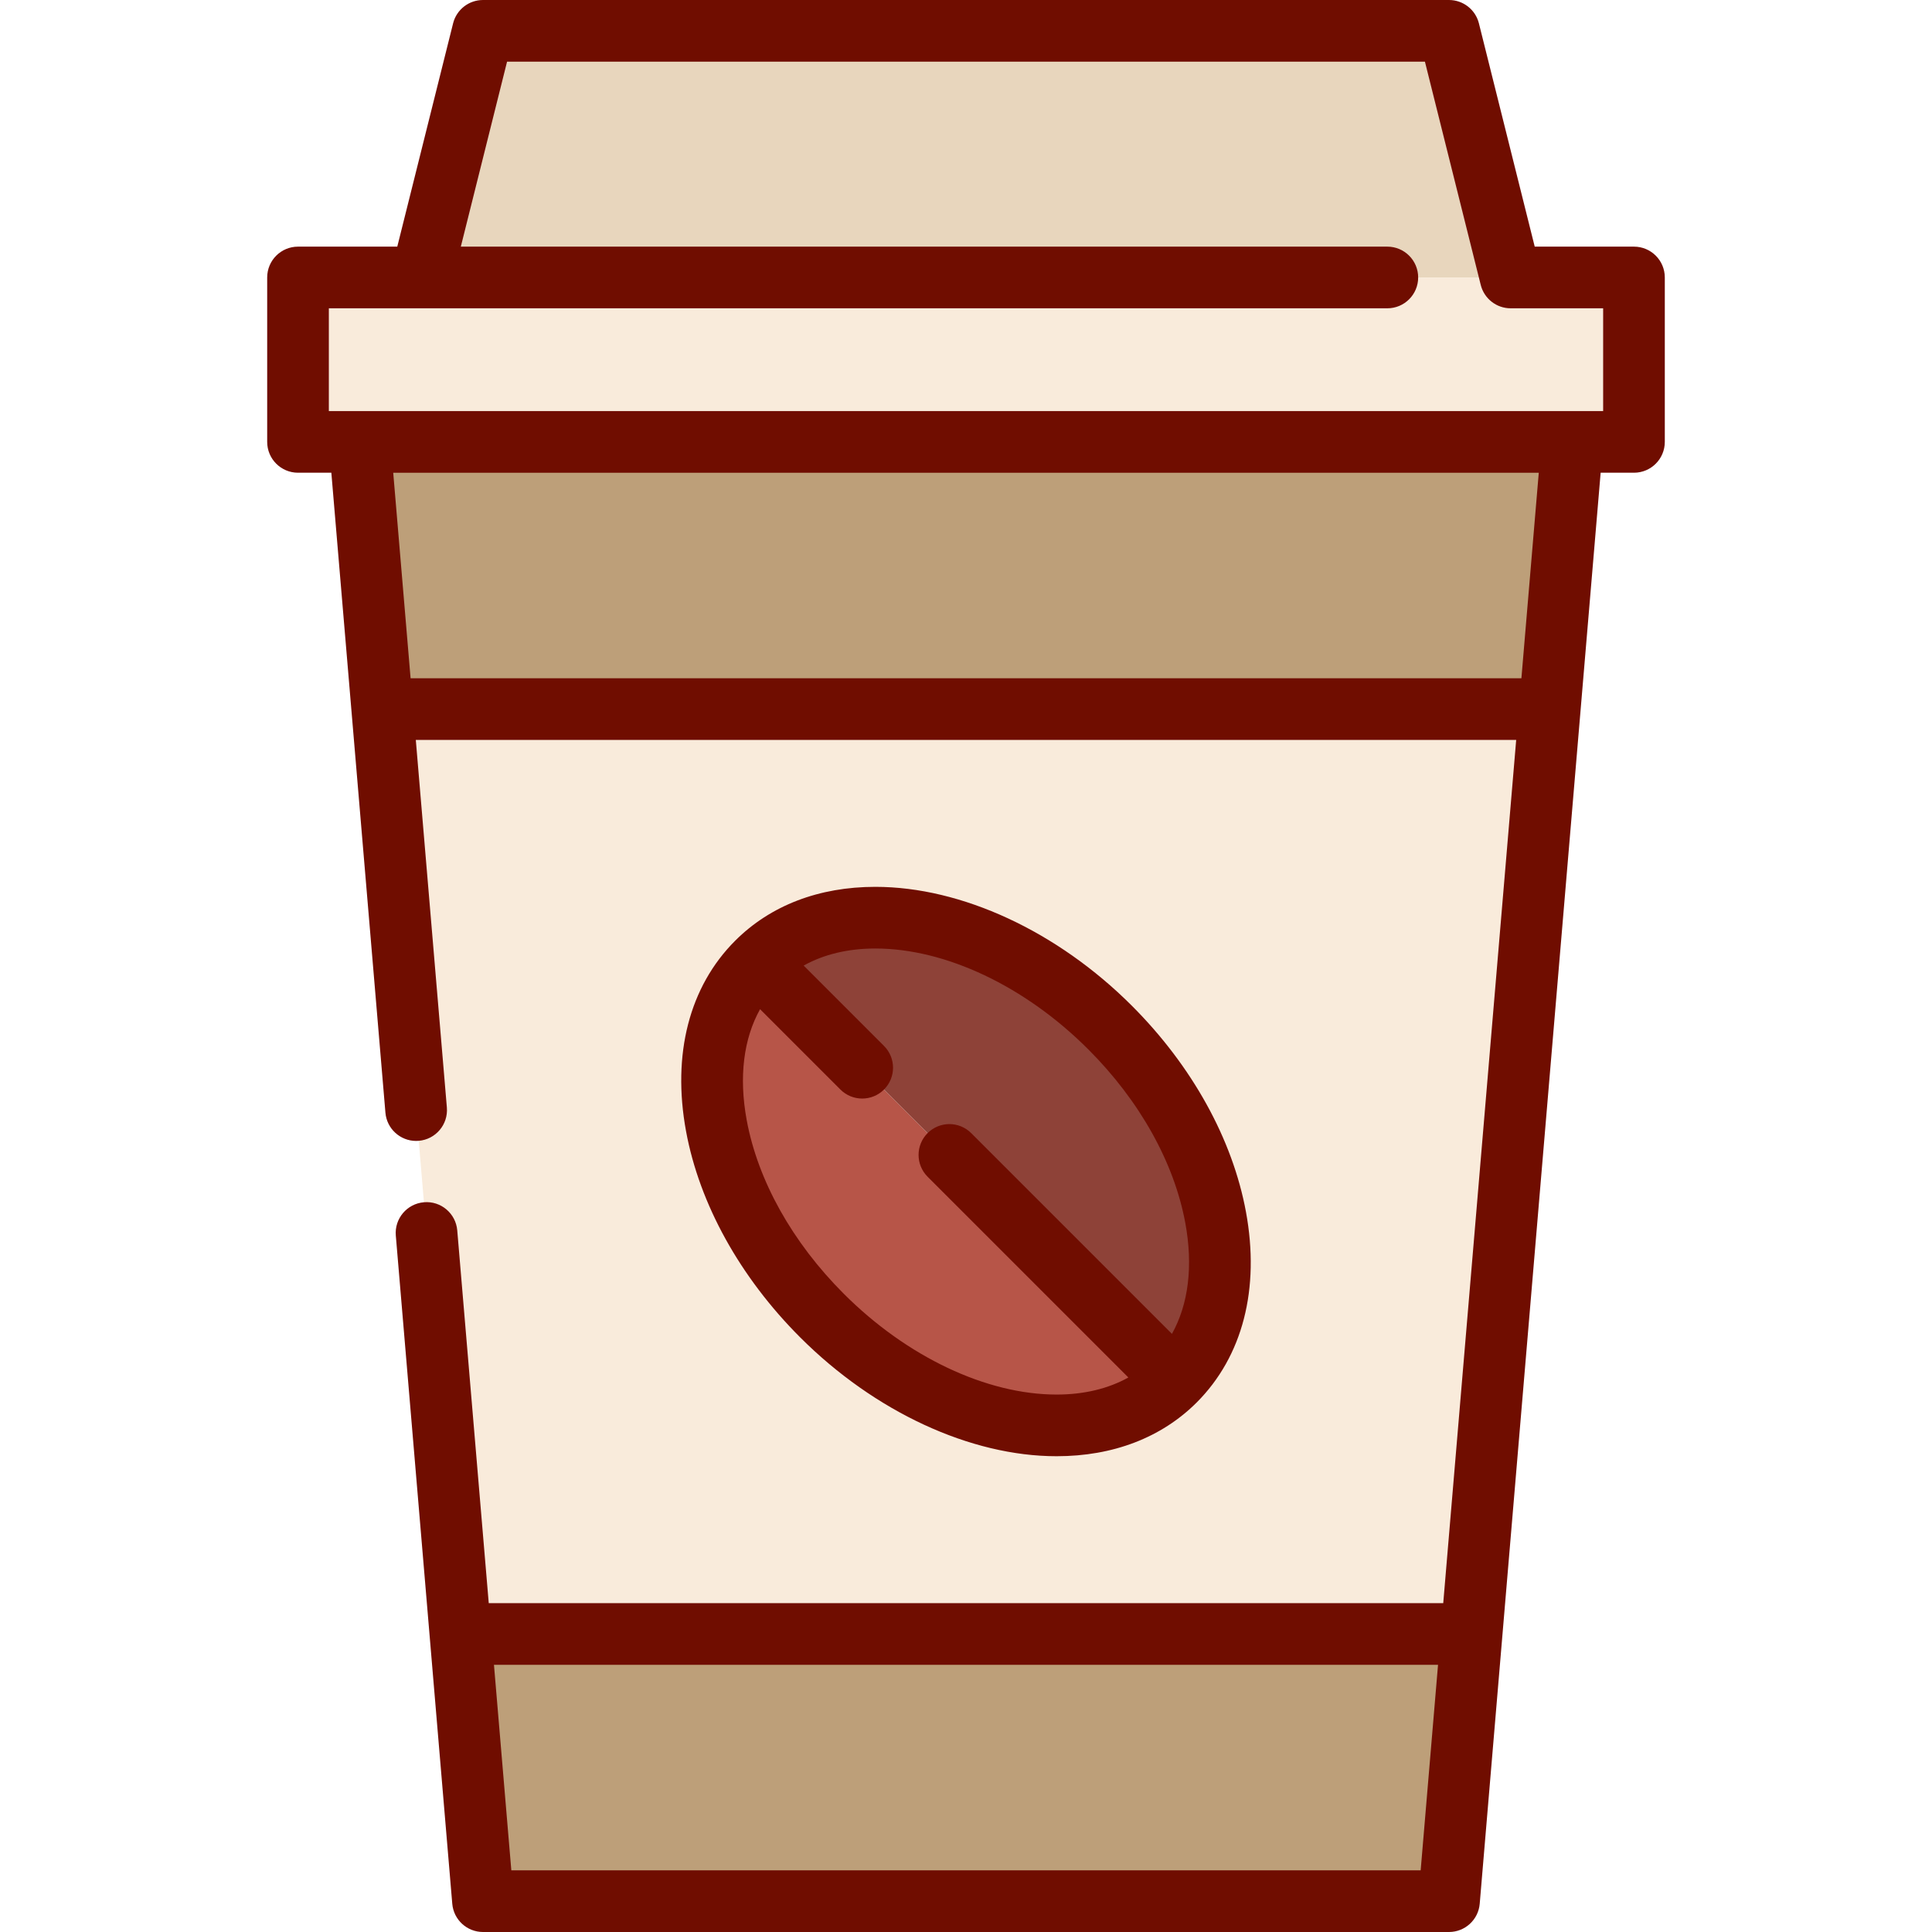
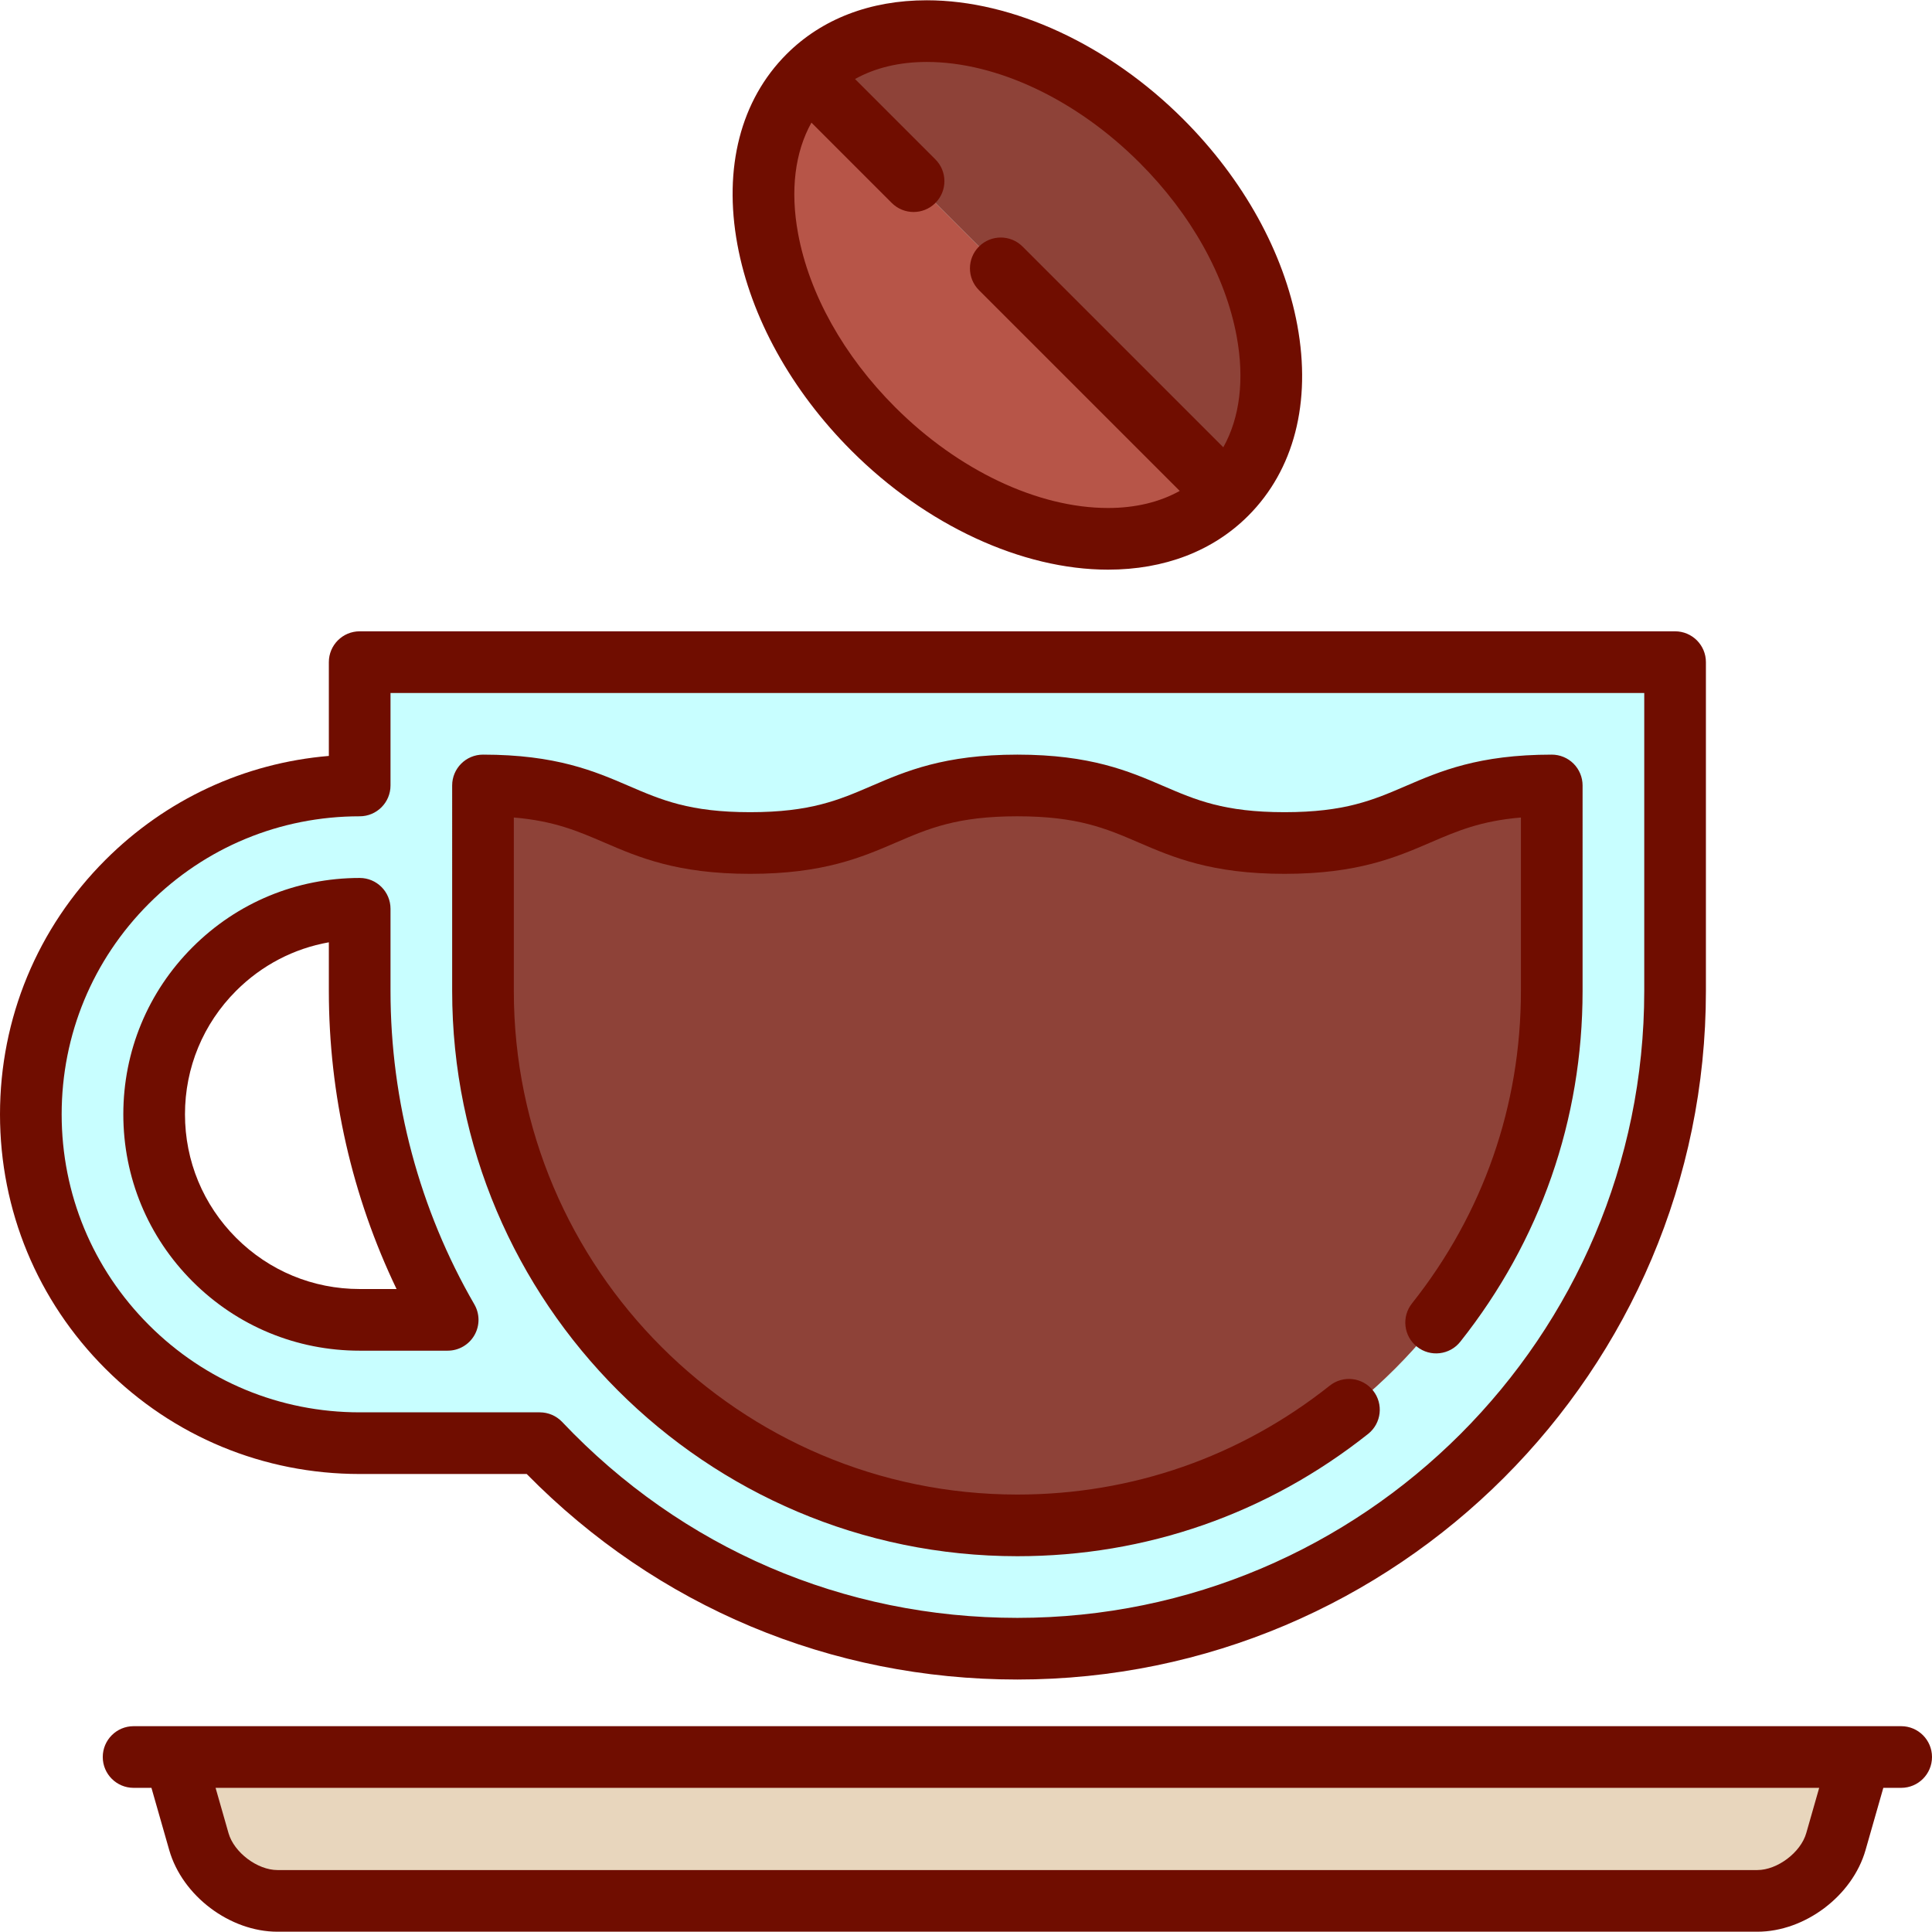
- <svg xmlns="http://www.w3.org/2000/svg" version="1.1" id="Layer_1" x="0px" y="0px" viewBox="0 0 511.999 511.999" style="enable-background:new 0 0 511.999 511.999;" xml:space="preserve">
+ <svg xmlns="http://www.w3.org/2000/svg" version="1.1" id="Layer_1" x="0px" y="0px" viewBox="0 0 512 512" style="enable-background:new 0 0 512 512;" xml:space="preserve">
+   <path style="fill:#E8D6BD;" d="M492.936,465.628l-6.405,22.419c-2.473,8.639-11.841,15.709-20.829,15.709H73.532  c-8.987,0-18.356-7.07-20.829-15.709l-6.405-22.419H492.936z" />
+   <path style="fill:#C8FEFF;" d="M443.915,175.476v87.149c0,96.267-78.042,174.298-174.298,174.298  c-49.849,0-94.796-20.927-126.562-54.468H95.319c-23.28,0-45.165-9.064-61.625-25.524S8.17,318.585,8.17,295.306  c0-23.28,9.063-45.165,25.524-61.625s38.346-25.524,61.625-25.524v-32.681H443.915z M411.234,262.625v-54.468  c-35.404,0-35.404,15.251-70.809,15.251s-35.404-15.251-70.819-15.251c-35.393,0-35.393,15.251-70.798,15.251  S163.404,208.157,128,208.157v54.468c0,78.085,63.532,141.617,141.617,141.617S411.234,340.71,411.234,262.625z M95.319,349.774  h23.323c-14.837-25.633-23.323-55.405-23.323-87.149v-21.787c-14.554,0-28.225,5.665-38.52,15.948  c-10.284,10.294-15.948,23.966-15.948,38.52c0,14.554,5.665,28.225,15.959,38.52C67.094,344.109,80.765,349.774,95.319,349.774z" />
+   <path style="fill:#B75548;" d="M214.234,20.133L325.011,130.91c-21.079,21.079-62.976,13.366-93.565-17.223  S193.144,41.212,214.234,20.133z" />
  <g>
-     <polygon style="fill:#BD9F79;" points="389.98,433.021 383.999,503.83 127.999,503.83 122.019,433.021  " />
-     <polygon style="fill:#BD9F79;" points="416.68,117.106 410.7,187.915 101.299,187.915 95.319,117.106  " />
+     <path style="fill:#8E4238;" d="M307.788,37.356c30.589,30.589,38.302,72.475,17.223,93.554L214.234,20.133   C235.313-0.957,277.188,6.756,307.788,37.356z" />
+     <path style="fill:#8E4238;" d="M411.234,208.157v54.468c0,78.085-63.532,141.617-141.617,141.617S128,340.71,128,262.625v-54.468   c35.404,0,35.404,15.251,70.809,15.251s35.404-15.251,70.798-15.251c35.415,0,35.415,15.251,70.819,15.251   S375.83,208.157,411.234,208.157z" />
  </g>
-   <path style="fill:#F9EBDB;" d="M410.7,187.915l-20.72,245.106H122.019l-20.72-245.106H410.7z M311.393,365.862  c21.079-21.079,13.366-62.965-17.223-93.565c-30.589-30.589-72.486-38.302-93.565-17.223s-13.366,62.965,17.223,93.565  C248.428,379.229,290.314,386.941,311.393,365.862z" />
-   <path style="fill:#B75548;" d="M200.605,255.074l110.788,110.788c-21.079,21.079-62.965,13.366-93.565-17.223  C187.239,318.039,179.526,276.153,200.605,255.074z" />
-   <path style="fill:#8E4238;" d="M294.171,272.297c30.589,30.6,38.302,72.486,17.223,93.565L200.605,255.074  C221.685,233.995,263.581,241.708,294.171,272.297z" />
-   <polygon style="fill:#E8D6BD;" points="383.999,8.17 400.34,73.532 111.659,73.532 127.999,8.17 " />
-   <rect x="78.978" y="73.532" style="fill:#F9EBDB;" width="354.043" height="43.574" />
  <g>
-     <path style="fill:#700D00;" d="M280.013,385.913c14.956,0,27.797-4.93,37.134-14.255c12.182-12.207,16.797-30.115,13.046-50.49   c-3.55-19.284-14.291-38.691-30.247-54.646c-19.724-19.724-45.13-31.5-67.961-31.5c-14.968,0-27.816,4.936-37.156,14.276   c-12.152,12.153-16.776,30.076-13.023,50.47c3.55,19.284,14.292,38.691,30.247,54.646   C231.777,374.138,257.184,385.913,280.013,385.913z M201.426,267.448l21.288,21.288c1.596,1.596,3.686,2.393,5.778,2.393   c2.09,0,4.182-0.797,5.778-2.393c3.191-3.191,3.191-8.364,0-11.554l-21.294-21.294c5.336-2.978,11.775-4.525,19.01-4.525   c18.592,0,39.679,9.986,56.405,26.713c13.638,13.637,22.775,29.991,25.732,46.049c2.1,11.408,0.828,21.538-3.548,29.362   l-53.197-53.197c-3.191-3.191-8.363-3.192-11.555,0c-3.191,3.191-3.191,8.364,0,11.554l53.202,53.202   c-5.336,2.978-11.776,4.525-19.012,4.525c-18.592,0-39.679-9.986-56.405-26.713c-13.638-13.637-22.775-29.99-25.731-46.049   C195.777,285.403,197.049,275.272,201.426,267.448z" />
-     <path style="fill:#700D00;" d="M433.021,65.362h-26.303L391.926,6.189C391.016,2.551,387.748,0,383.999,0h-256   c-3.748,0-7.017,2.551-7.926,6.189l-14.792,59.173H78.978c-4.513,0-8.17,3.658-8.17,8.17v43.574c0,4.512,3.657,8.17,8.17,8.17   h8.831l14.332,169.597c0.361,4.263,3.93,7.483,8.132,7.483c0.231,0,0.464-0.01,0.698-0.029c4.496-0.38,7.833-4.332,7.453-8.828   l-8.232-97.414h291.614l-19.333,228.766h-252.95l-8.348-98.789c-0.381-4.497-4.34-7.846-8.829-7.453   c-4.496,0.38-7.833,4.332-7.453,8.828l14.963,177.079c0.357,4.231,3.896,7.483,8.142,7.483h256c4.245,0,7.785-3.252,8.142-7.483   l32.048-379.24h8.831c4.513,0,8.17-3.658,8.17-8.17V73.532C441.191,69.02,437.534,65.362,433.021,65.362z M135.508,495.66   l-4.603-54.468h250.188l-4.603,54.468H135.508z M403.187,179.745H108.811l-4.603-54.468H407.79L403.187,179.745z M424.85,108.936   h-8.313c-0.007,0-329.389,0-329.389,0V81.702h24.341c0.115,0.002,0.235,0.002,0.353,0h255.817c4.513,0,8.17-3.658,8.17-8.17   c0-4.512-3.657-8.17-8.17-8.17H122.122l12.255-49.021H377.62l14.792,59.173c0.911,3.637,4.179,6.189,7.927,6.189h24.511V108.936z" />
+     <path style="fill:#700D00;" d="M95.319,390.625h44.263c34.564,35.155,80.6,54.468,130.034,54.468   c100.612,0,182.468-81.856,182.468-182.468v-87.149c0-4.513-3.657-8.17-8.17-8.17H95.318c-4.513,0-8.17,3.657-8.17,8.17v24.853   c-22.381,1.887-43.168,11.511-59.231,27.575C9.915,245.908,0,269.845,0,295.306c0,25.461,9.915,49.397,27.919,67.401   C45.923,380.71,69.86,390.625,95.319,390.625z M39.472,239.459c14.914-14.917,34.747-23.132,55.846-23.132   c4.513,0,8.17-3.657,8.17-8.17v-24.511h332.255v78.979c0,91.603-74.524,166.128-166.128,166.128   c-46.084,0-88.926-18.437-120.633-51.916c-1.543-1.63-3.689-2.552-5.932-2.552H95.319c-21.094,0-40.927-8.215-55.846-23.133   c-14.918-14.918-23.133-34.751-23.133-55.846C16.34,274.209,24.555,254.376,39.472,239.459z" />
+     <path style="fill:#700D00;" d="M95.319,357.944h23.322c2.921,0,5.618-1.559,7.078-4.088c1.459-2.529,1.456-5.646-0.005-8.173   c-14.541-25.135-22.225-53.856-22.225-83.057v-21.787c0-4.513-3.657-8.17-8.17-8.17c-16.732,0-32.462,6.515-44.291,18.346   c-11.83,11.83-18.346,27.561-18.346,44.292c0,16.73,6.515,32.461,18.347,44.292C62.858,351.429,78.589,357.944,95.319,357.944z    M62.582,262.567c6.786-6.786,15.309-11.206,24.566-12.846v12.904c0,27.418,6.171,54.453,17.945,78.979h-9.774   c-12.366,0-23.992-4.816-32.736-13.56c-8.745-8.745-13.561-20.371-13.561-32.737C49.021,282.938,53.837,271.313,62.582,262.567z" />
+     <path style="fill:#700D00;" d="M269.615,412.412c34.087,0,66.228-11.206,92.949-32.409c3.534-2.804,4.126-7.944,1.321-11.479   c-2.804-3.534-7.944-4.125-11.479-1.321c-23.801,18.885-52.431,28.868-82.792,28.868c-73.583,0-133.447-59.864-133.447-133.447   l0.001-45.975c10.692,0.904,16.956,3.603,23.999,6.636c9.022,3.887,19.249,8.292,38.635,8.292c19.387,0,29.614-4.405,38.636-8.292   c8.669-3.734,16.154-6.959,32.171-6.959c16.018,0,23.504,3.225,32.173,6.959c9.022,3.887,19.25,8.292,38.637,8.292   s29.614-4.405,38.637-8.291c7.045-3.035,13.309-5.733,24.004-6.637l-0.001,45.975c0,30.362-9.983,58.99-28.868,82.791   c-2.805,3.535-2.212,8.675,1.321,11.479c3.533,2.805,8.672,2.213,11.479-1.321c21.202-26.72,32.409-58.861,32.409-92.949   l0.001-54.468c0-2.167-0.861-4.244-2.392-5.778c-1.533-1.532-3.61-2.392-5.778-2.392c-19.388,0-29.615,4.405-38.639,8.292   c-8.669,3.734-16.155,6.959-32.173,6.959c-16.018,0-23.504-3.225-32.173-6.959c-9.022-3.887-19.25-8.292-38.637-8.292   c-19.386,0-29.613,4.405-38.635,8.292c-8.669,3.734-16.155,6.959-32.172,6.959c-16.016,0-23.502-3.225-32.169-6.959   c-9.022-3.887-19.249-8.292-38.635-8.292c-4.512,0-8.17,3.657-8.17,8.17l-0.001,54.468   C119.828,345.217,187.023,412.412,269.615,412.412z" />
+     <path style="fill:#700D00;" d="M503.83,457.457H35.404c-4.513,0-8.17,3.657-8.17,8.17c0,4.513,3.657,8.17,8.17,8.17h4.73   l4.713,16.491c3.466,12.133,16.066,21.637,28.685,21.637h392.17c12.619,0,25.219-9.505,28.686-21.637l4.712-16.491h4.73   c4.513,0,8.17-3.657,8.17-8.17C512,461.114,508.343,457.457,503.83,457.457z M478.676,485.798   c-1.464,5.121-7.648,9.786-12.974,9.786H73.532c-5.327,0-11.51-4.665-12.973-9.786l-3.428-12.001h424.975L478.676,485.798z" />
+     <path style="fill:#700D00;" d="M225.669,119.466c19.722,19.722,45.128,31.497,67.959,31.499c14.97,0,27.818-4.937,37.158-14.276   c12.152-12.153,16.776-30.076,13.022-50.47c-3.55-19.283-14.292-38.691-30.247-54.646c-19.724-19.723-45.13-31.499-67.96-31.499   c-14.968,0-27.816,4.936-37.155,14.275c-12.154,12.155-16.778,30.078-13.025,50.472   C198.971,84.104,209.714,103.512,225.669,119.466z M302.006,43.128c13.638,13.637,22.775,29.99,25.732,46.048   c2.1,11.407,0.828,21.538-3.548,29.36l-53.197-53.196c-3.192-3.19-8.364-3.19-11.555,0c-3.191,3.192-3.191,8.364,0,11.555   l53.203,53.202c-5.335,2.978-11.774,4.526-19.007,4.526c-18.598-0.002-39.685-9.988-56.41-26.713   c-13.638-13.637-22.775-29.99-25.731-46.048c-2.1-11.407-0.828-21.538,3.548-29.363L236.33,53.79   c1.596,1.595,3.687,2.392,5.778,2.392c2.09,0,4.182-0.797,5.778-2.392c3.191-3.192,3.191-8.364,0-11.555l-21.294-21.294   c5.336-2.978,11.776-4.525,19.012-4.525C264.193,16.414,285.28,26.4,302.006,43.128z" />
  </g>
  <g>
</g>
  <g>
</g>
  <g>
</g>
  <g>
</g>
  <g>
</g>
  <g>
</g>
  <g>
</g>
  <g>
</g>
  <g>
</g>
  <g>
</g>
  <g>
</g>
  <g>
</g>
  <g>
</g>
  <g>
</g>
  <g>
</g>
</svg>
